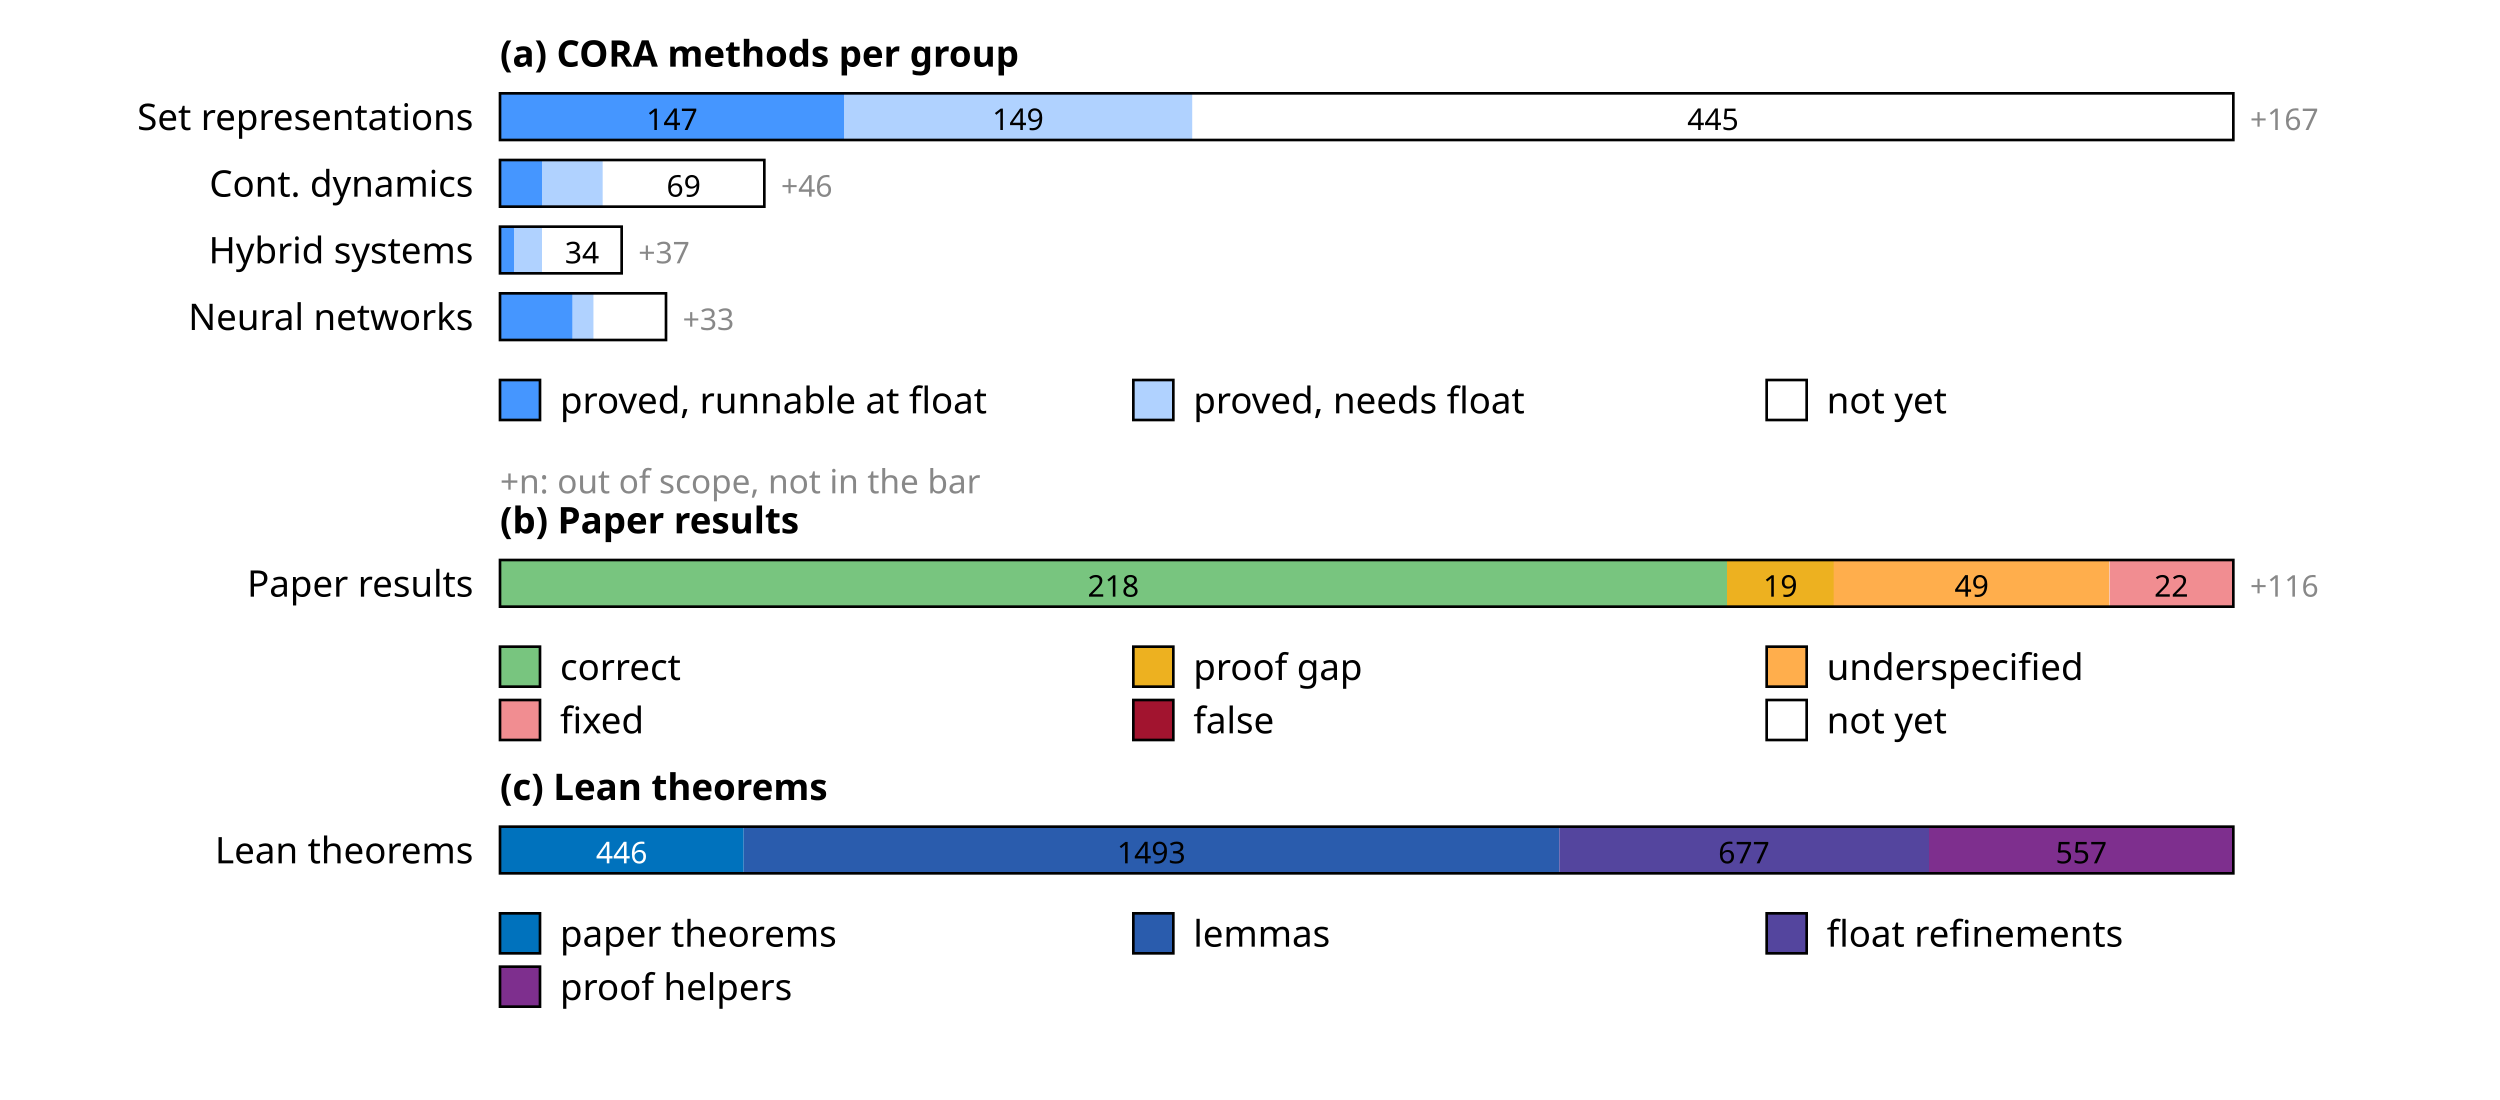
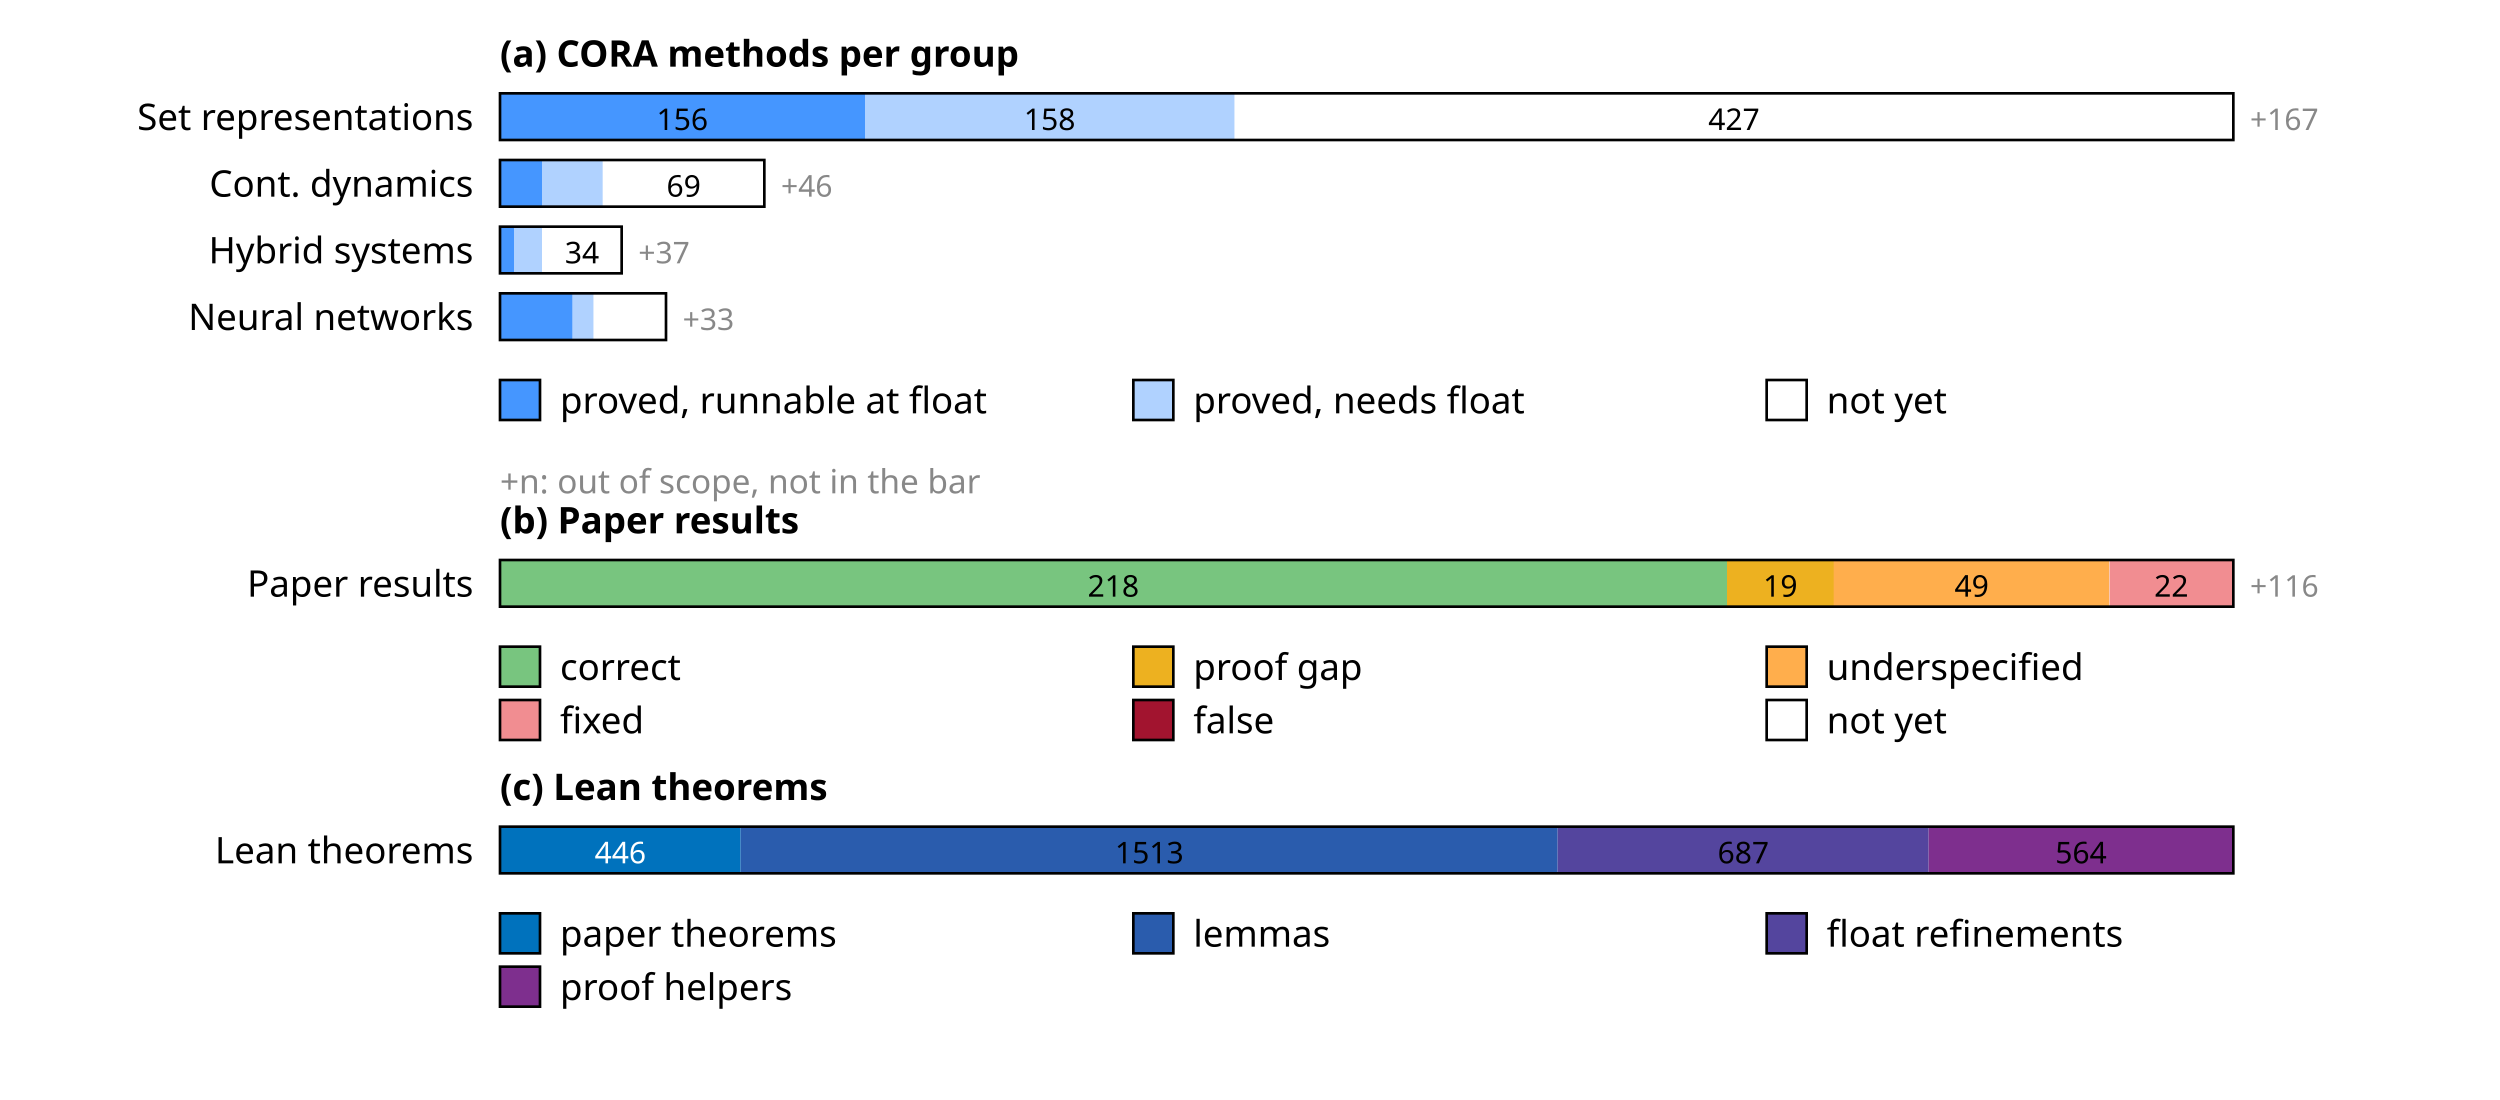
<svg xmlns="http://www.w3.org/2000/svg" width="750" height="330" font-family="sans-serif" font-size="11">
  <rect width="100%" height="100%" fill="white" />
  <text x="150" y="20" font-weight="bold">(a) CORA methods per group</text>
  <text x="142" y="39" text-anchor="end">Set representations</text>
-   <rect x="150.0" y="28" width="103.2" height="14" fill="rgb(69,150,255)" />
-   <text x="201.6" y="39" text-anchor="middle" font-size="9" fill="#000">147</text>
-   <rect x="253.2" y="28" width="104.6" height="14" fill="rgb(176,210,255)" />
-   <text x="305.4" y="39" text-anchor="middle" font-size="9" fill="#000">149</text>
-   <rect x="357.7" y="28" width="312.3" height="14" fill="rgb(255,255,255)" />
-   <text x="513.9" y="39" text-anchor="middle" font-size="9" fill="#000">445</text>
+   <rect x="150.0" y="28" width="109.5" height="14" fill="rgb(69,150,255)" />
+   <text x="204.7" y="39" text-anchor="middle" font-size="9" fill="#000">156</text>
+   <rect x="259.5" y="28" width="110.9" height="14" fill="rgb(176,210,255)" />
+   <text x="314.9" y="39" text-anchor="middle" font-size="9" fill="#000">158</text>
+   <rect x="370.4" y="28" width="299.6" height="14" fill="rgb(255,255,255)" />
+   <text x="520.2" y="39" text-anchor="middle" font-size="9" fill="#000">427</text>
  <rect x="150" y="28" width="520.0" height="14" fill="none" stroke="#000" stroke-width="0.8" />
  <text x="675.0" y="39" font-size="9" fill="#888">+167</text>
  <text x="142" y="59" text-anchor="end">Cont. dynamics</text>
  <rect x="150.0" y="48" width="12.6" height="14" fill="rgb(69,150,255)" />
  <rect x="162.6" y="48" width="18.2" height="14" fill="rgb(176,210,255)" />
  <rect x="180.9" y="48" width="48.4" height="14" fill="rgb(255,255,255)" />
  <text x="205.1" y="59" text-anchor="middle" font-size="9" fill="#000">69</text>
  <rect x="150" y="48" width="79.3" height="14" fill="none" stroke="#000" stroke-width="0.8" />
  <text x="234.3" y="59" font-size="9" fill="#888">+46</text>
  <text x="142" y="79" text-anchor="end">Hybrid systems</text>
  <rect x="150.0" y="68" width="4.2" height="14" fill="rgb(69,150,255)" />
  <rect x="154.2" y="68" width="8.4" height="14" fill="rgb(176,210,255)" />
  <rect x="162.6" y="68" width="23.9" height="14" fill="rgb(255,255,255)" />
  <text x="174.6" y="79" text-anchor="middle" font-size="9" fill="#000">34</text>
  <rect x="150" y="68" width="36.5" height="14" fill="none" stroke="#000" stroke-width="0.8" />
  <text x="191.5" y="79" font-size="9" fill="#888">+37</text>
  <text x="142" y="99" text-anchor="end">Neural networks</text>
  <rect x="150.0" y="88" width="21.8" height="14" fill="rgb(69,150,255)" />
  <rect x="171.8" y="88" width="6.3" height="14" fill="rgb(176,210,255)" />
  <rect x="178.1" y="88" width="21.8" height="14" fill="rgb(255,255,255)" />
  <rect x="150" y="88" width="49.8" height="14" fill="none" stroke="#000" stroke-width="0.8" />
  <text x="204.8" y="99" font-size="9" fill="#888">+33</text>
  <rect x="150" y="114" width="12" height="12" fill="rgb(69,150,255)" stroke="#000" stroke-width="0.8" />
  <text x="168" y="124">proved, runnable at float</text>
  <rect x="340" y="114" width="12" height="12" fill="rgb(176,210,255)" stroke="#000" stroke-width="0.8" />
  <text x="358" y="124">proved, needs float</text>
  <rect x="530" y="114" width="12" height="12" fill="rgb(255,255,255)" stroke="#000" stroke-width="0.8" />
  <text x="548" y="124">not yet</text>
  <text x="150" y="148" font-size="10" fill="#888">+n: out of scope, not in the bar</text>
  <text x="150" y="160" font-weight="bold">(b) Paper results</text>
  <text x="142" y="179" text-anchor="end">Paper results</text>
  <rect x="150.0" y="168" width="368.1" height="14" fill="rgb(120,197,127)" />
  <text x="334.0" y="179" text-anchor="middle" font-size="9" fill="#000">218</text>
  <rect x="518.1" y="168" width="32.1" height="14" fill="rgb(237,177,32)" />
  <text x="534.1" y="179" text-anchor="middle" font-size="9" fill="#000">19</text>
  <rect x="550.1" y="168" width="82.7" height="14" fill="rgb(255,174,76)" />
  <text x="591.5" y="179" text-anchor="middle" font-size="9" fill="#000">49</text>
  <rect x="632.9" y="168" width="37.1" height="14" fill="rgb(241,141,145)" />
  <text x="651.4" y="179" text-anchor="middle" font-size="9" fill="#000">22</text>
  <rect x="150" y="168" width="520.0" height="14" fill="none" stroke="#000" stroke-width="0.8" />
  <text x="675.0" y="179" font-size="9" fill="#888">+116</text>
  <rect x="150" y="194" width="12" height="12" fill="rgb(120,197,127)" stroke="#000" stroke-width="0.8" />
  <text x="168" y="204">correct</text>
  <rect x="340" y="194" width="12" height="12" fill="rgb(237,177,32)" stroke="#000" stroke-width="0.8" />
  <text x="358" y="204">proof gap</text>
  <rect x="530" y="194" width="12" height="12" fill="rgb(255,174,76)" stroke="#000" stroke-width="0.8" />
  <text x="548" y="204">underspecified</text>
  <rect x="150" y="210" width="12" height="12" fill="rgb(241,141,145)" stroke="#000" stroke-width="0.8" />
  <text x="168" y="220">fixed</text>
  <rect x="340" y="210" width="12" height="12" fill="rgb(162,20,47)" stroke="#000" stroke-width="0.8" />
  <text x="358" y="220">false</text>
  <rect x="530" y="210" width="12" height="12" fill="rgb(255,255,255)" stroke="#000" stroke-width="0.8" />
  <text x="548" y="220">not yet</text>
  <text x="150" y="240" font-weight="bold">(c) Lean theorems</text>
  <text x="142" y="259" text-anchor="end">Lean theorems</text>
-   <rect x="150.0" y="248" width="73.1" height="14" fill="rgb(0,114,189)" />
-   <text x="186.5" y="259" text-anchor="middle" font-size="9" fill="#fff">446</text>
-   <rect x="223.1" y="248" width="244.7" height="14" fill="rgb(42,92,173)" />
-   <text x="345.4" y="259" text-anchor="middle" font-size="9" fill="#000">1493</text>
-   <rect x="467.8" y="248" width="110.9" height="14" fill="rgb(84,69,158)" />
-   <text x="523.2" y="259" text-anchor="middle" font-size="9" fill="#000">677</text>
-   <rect x="578.7" y="248" width="91.3" height="14" fill="rgb(126,47,142)" />
-   <text x="624.4" y="259" text-anchor="middle" font-size="9" fill="#000">557</text>
+   <rect x="150.0" y="248" width="72.2" height="14" fill="rgb(0,114,189)" />
+   <text x="186.1" y="259" text-anchor="middle" font-size="9" fill="#fff">446</text>
+   <rect x="222.2" y="248" width="245.1" height="14" fill="rgb(42,92,173)" />
+   <text x="344.8" y="259" text-anchor="middle" font-size="9" fill="#000">1513</text>
+   <rect x="467.3" y="248" width="111.3" height="14" fill="rgb(84,69,158)" />
+   <text x="523.0" y="259" text-anchor="middle" font-size="9" fill="#000">687</text>
+   <rect x="578.6" y="248" width="91.4" height="14" fill="rgb(126,47,142)" />
+   <text x="624.3" y="259" text-anchor="middle" font-size="9" fill="#000">564</text>
  <rect x="150" y="248" width="520.0" height="14" fill="none" stroke="#000" stroke-width="0.8" />
  <rect x="150" y="274" width="12" height="12" fill="rgb(0,114,189)" stroke="#000" stroke-width="0.8" />
  <text x="168" y="284">paper theorems</text>
  <rect x="340" y="274" width="12" height="12" fill="rgb(42,92,173)" stroke="#000" stroke-width="0.8" />
  <text x="358" y="284">lemmas</text>
  <rect x="530" y="274" width="12" height="12" fill="rgb(84,69,158)" stroke="#000" stroke-width="0.8" />
  <text x="548" y="284">float refinements</text>
  <rect x="150" y="290" width="12" height="12" fill="rgb(126,47,142)" stroke="#000" stroke-width="0.8" />
  <text x="168" y="300">proof helpers</text>
</svg>
